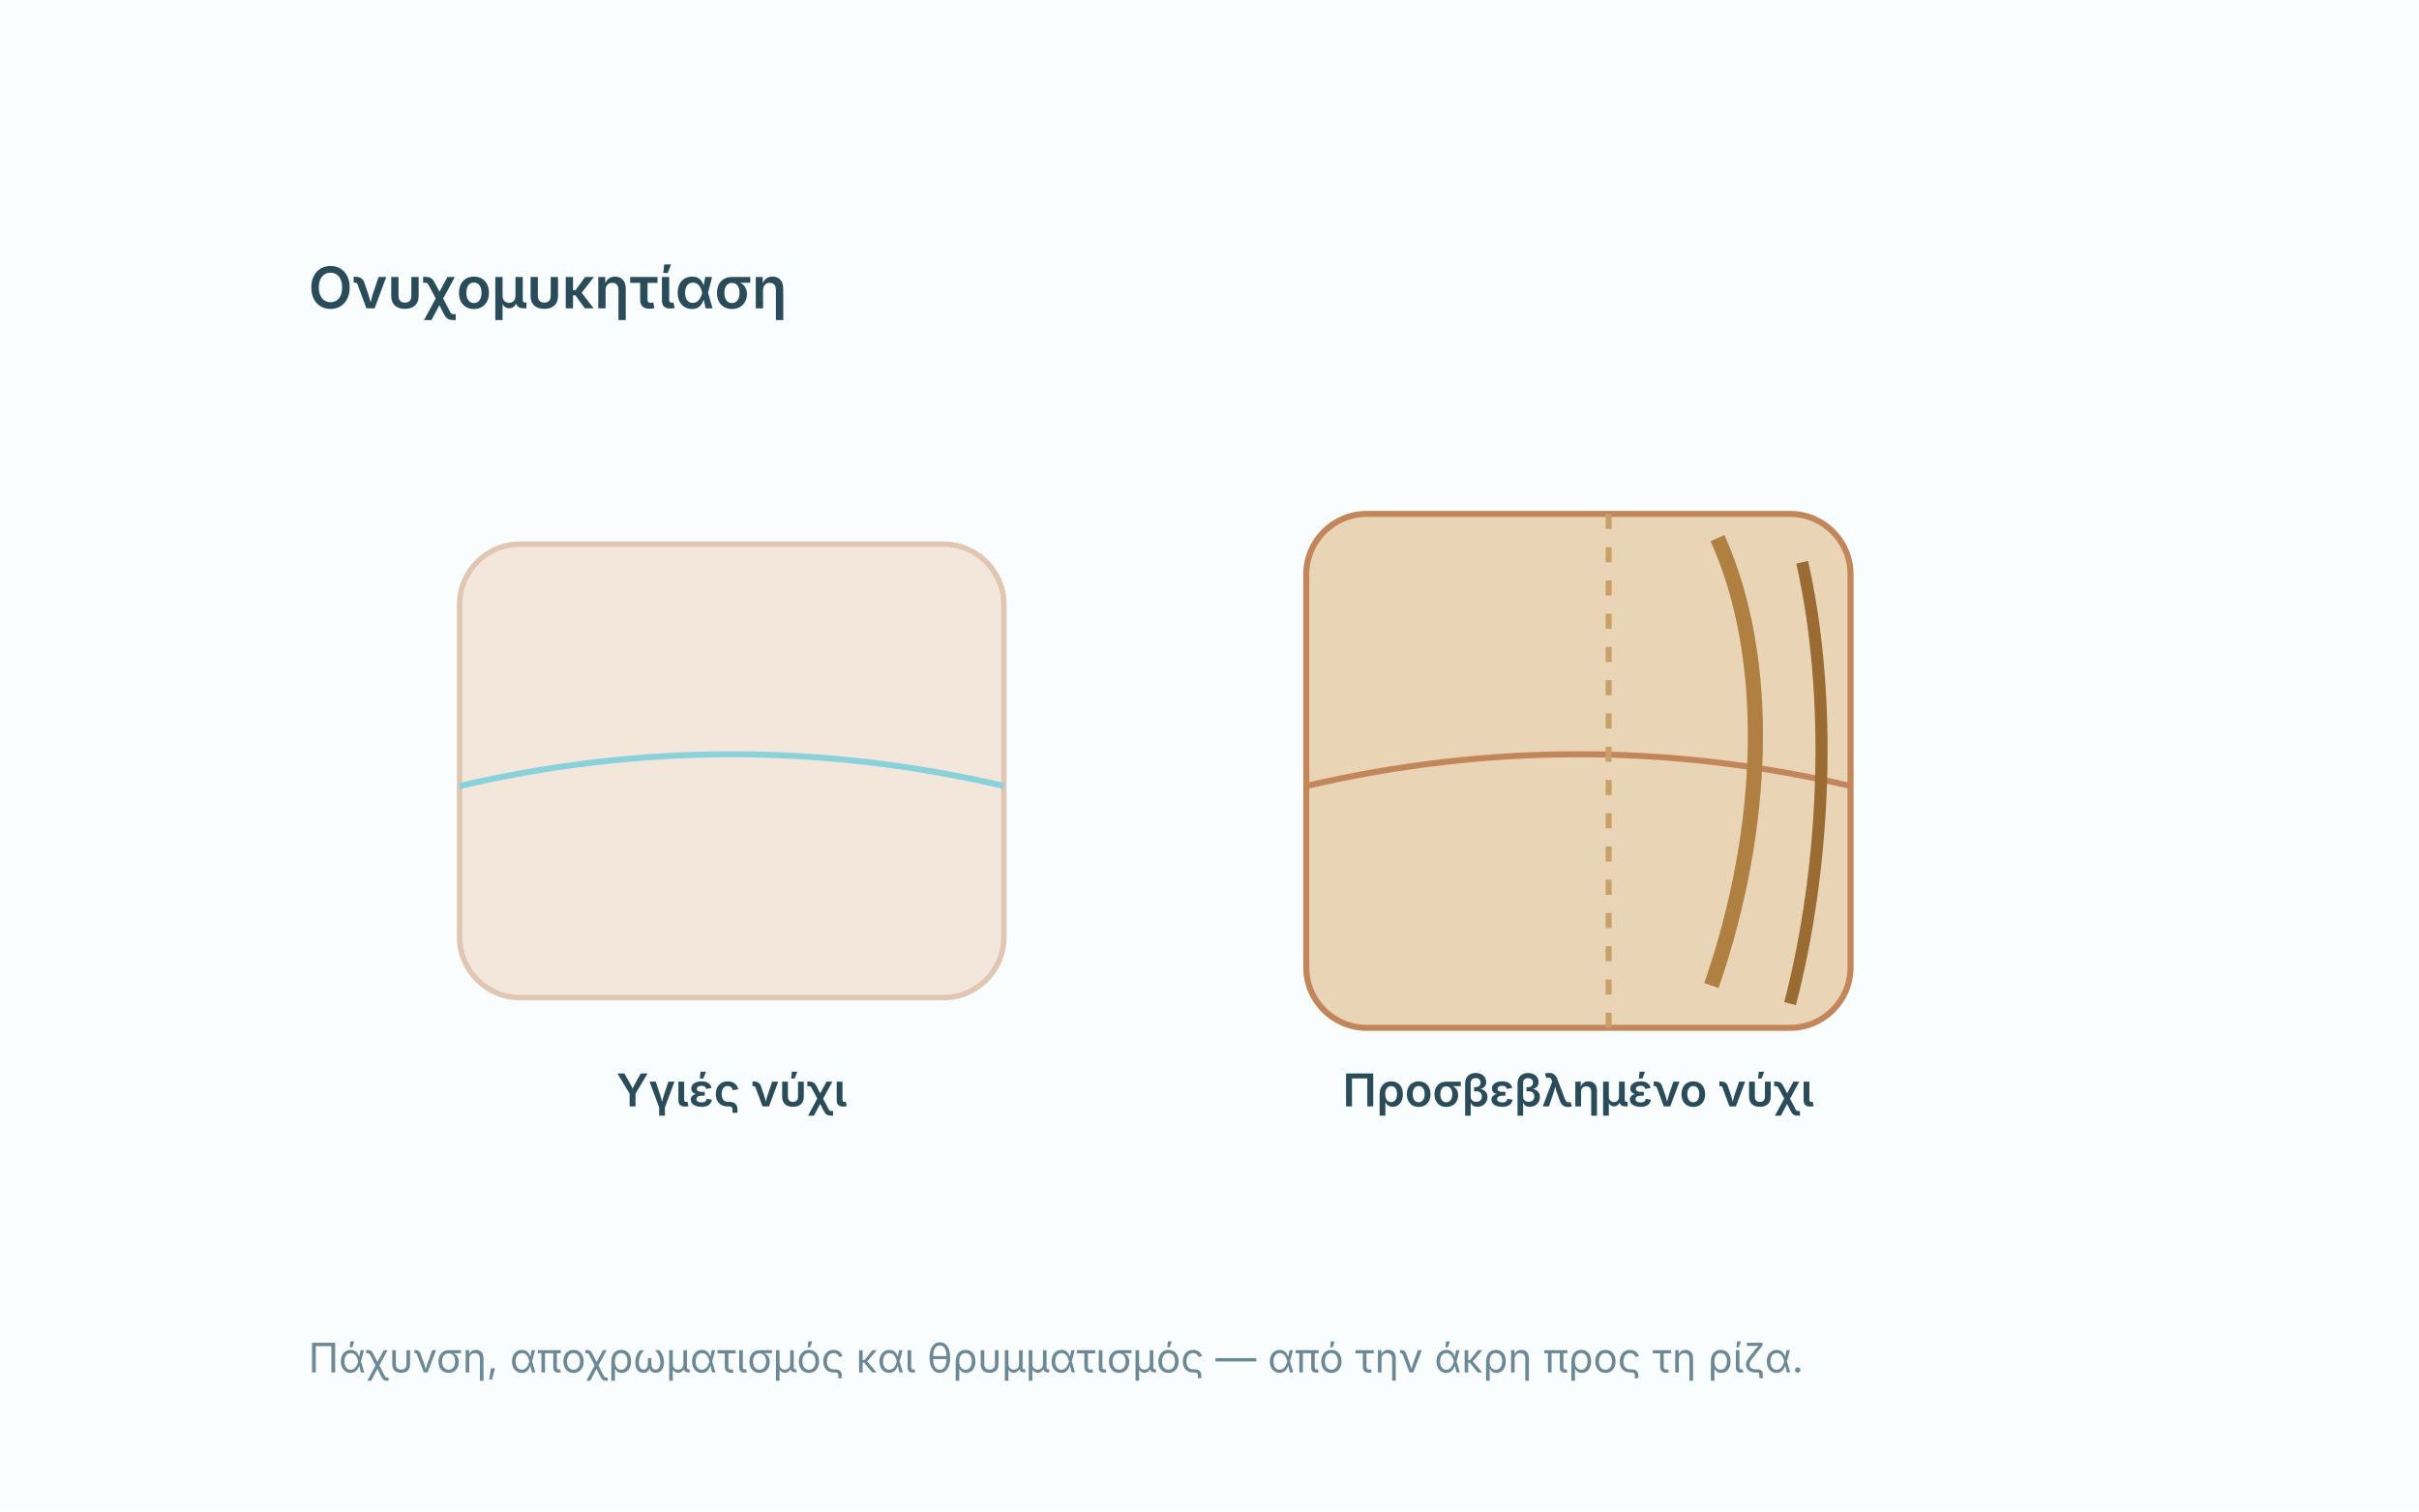
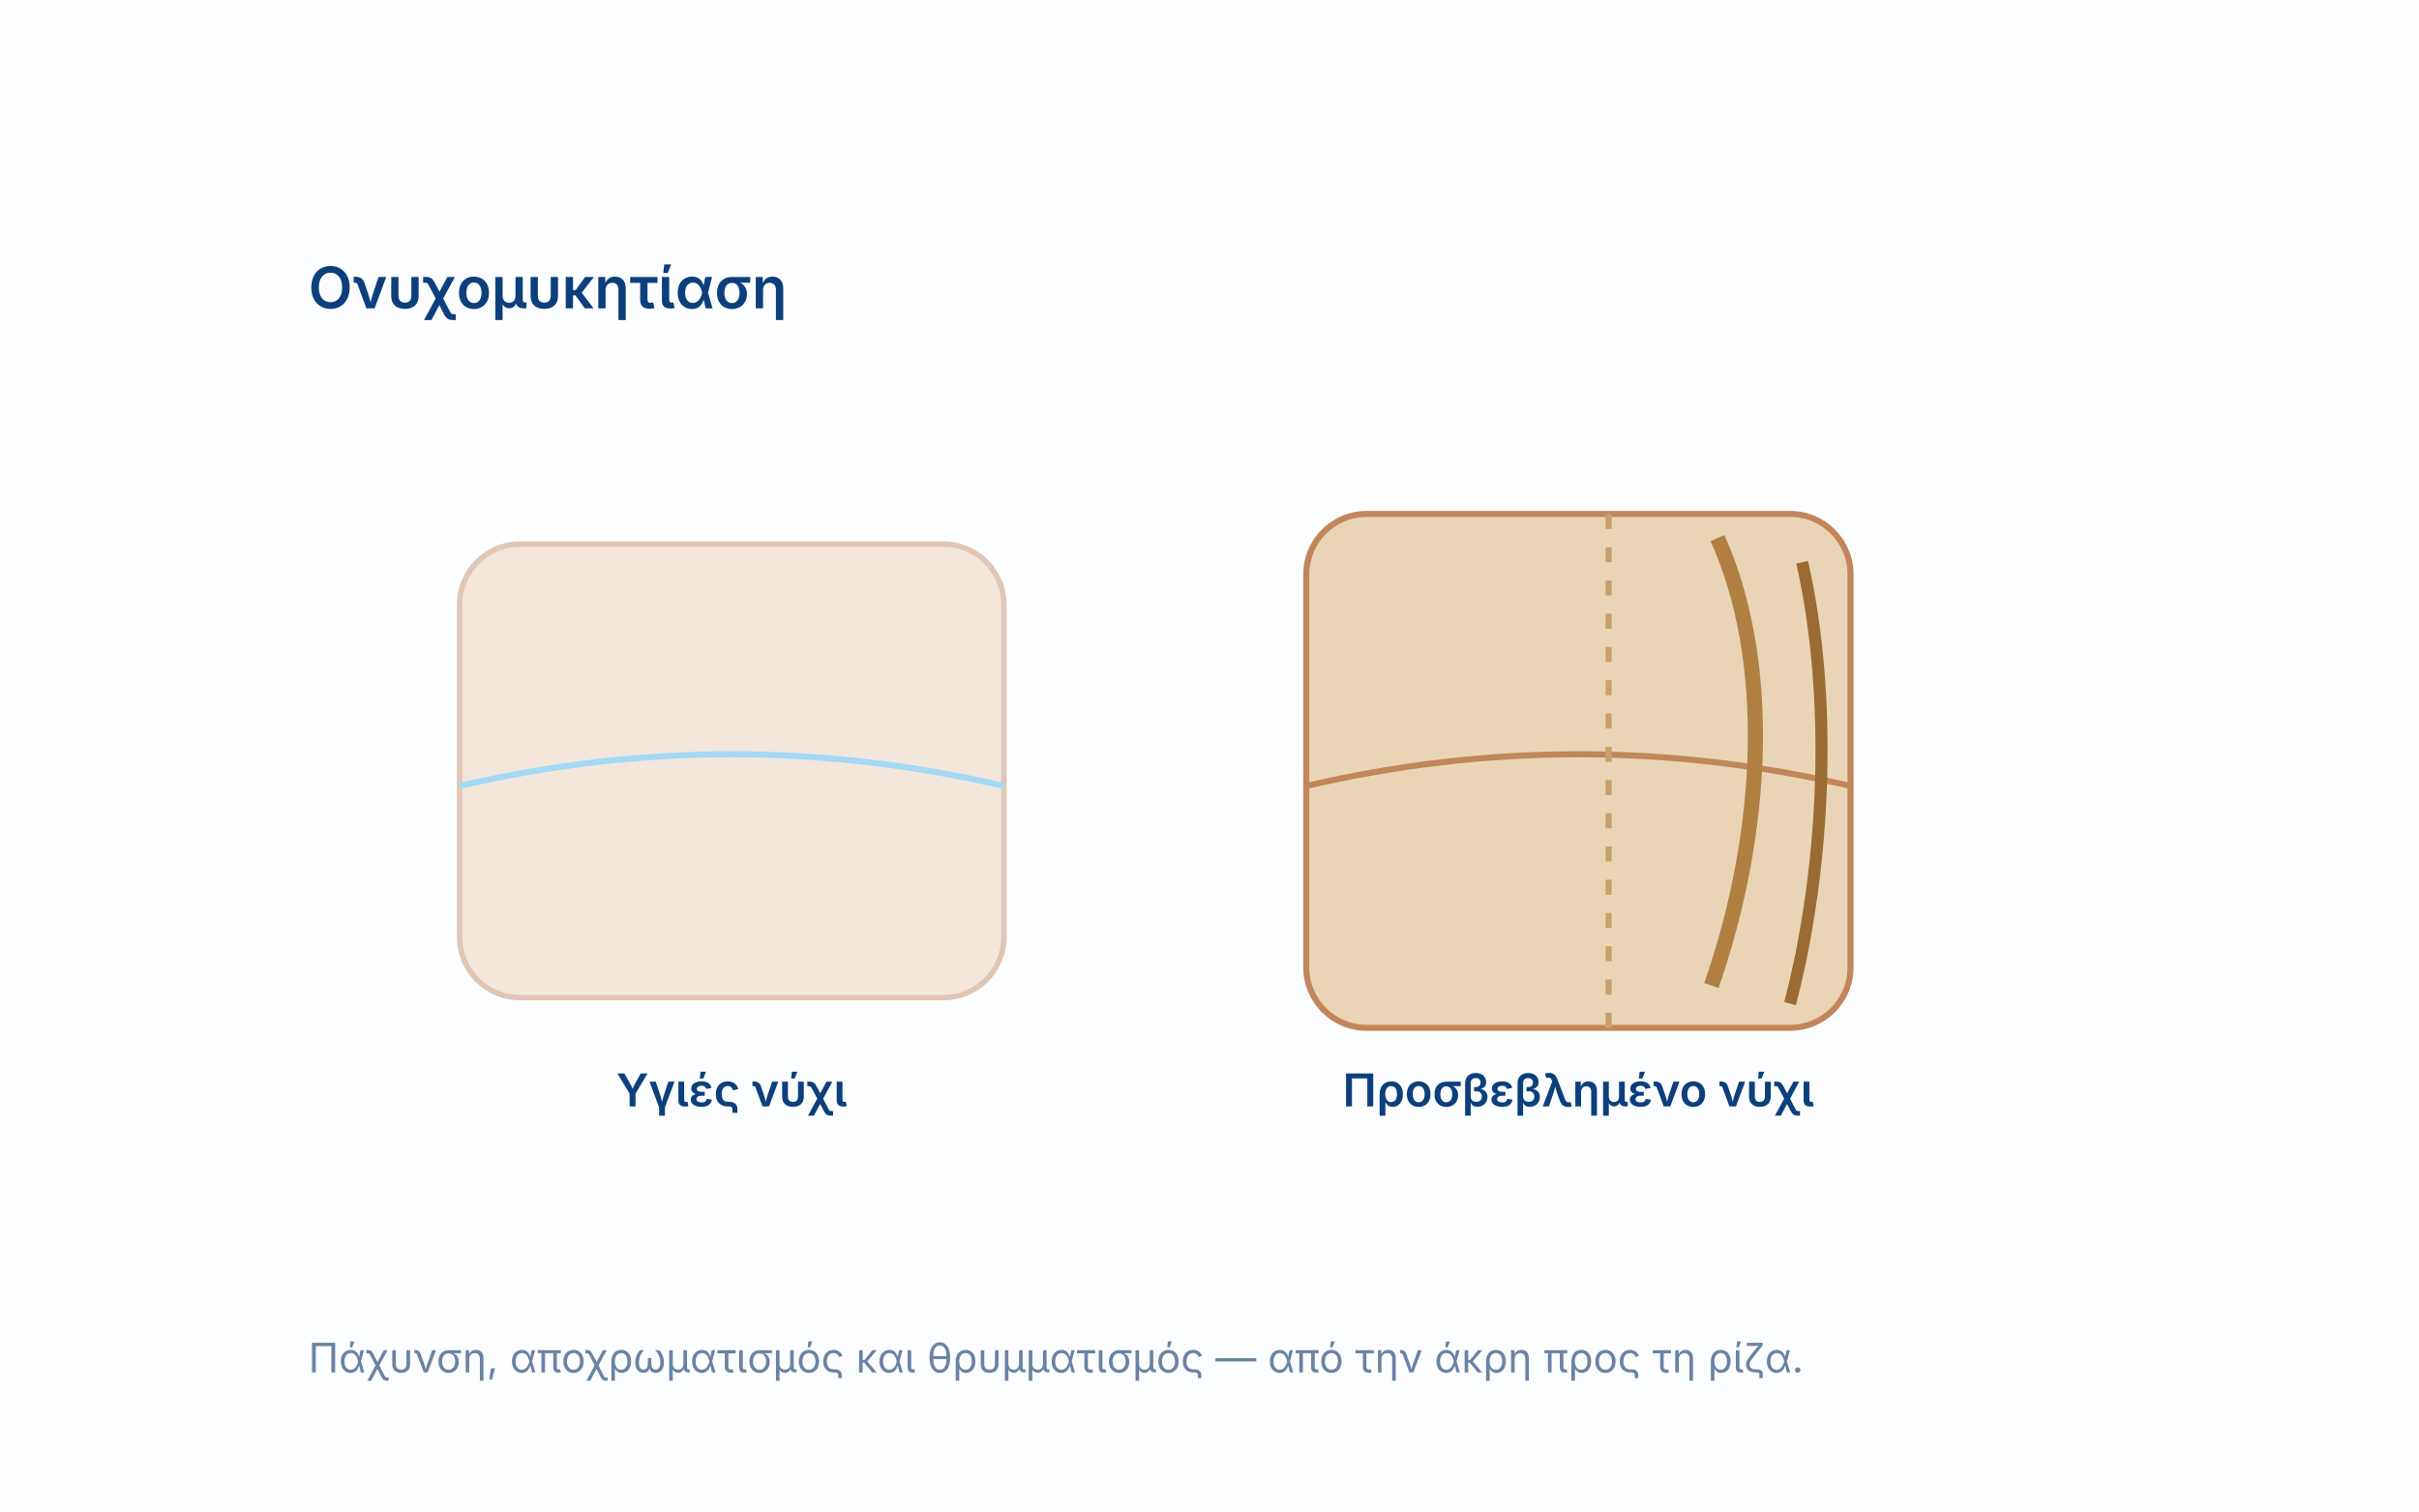
<svg xmlns="http://www.w3.org/2000/svg" viewBox="0 0 800 500" width="800" height="500" role="img" aria-label="Ονυχομυκητίαση">
-   <rect width="800" height="500" fill="#fafdfe" />
+   <rect width="800" height="500" fill="#fbfdff" />
  <g transform="translate(62,10)">
    <g>
      <rect x="90" y="170" width="180" height="150" rx="20" fill="#f3e7dc" stroke="#e0c6b3" stroke-width="1.8" />
-       <path d="M90 250c60-14 120-14 180 0" fill="none" stroke="#89d1db" stroke-width="2" />
-       <text x="180" y="356" font-family="Manrope,Inter,-apple-system,BlinkMacSystemFont,'Segoe UI',Helvetica,Arial,sans-serif" font-size="15" font-weight="560" fill="#2a4b5a" text-anchor="middle">Υγιές νύχι</text>
+       <path d="M90 250c60-14 120-14 180 0" fill="none" stroke="#a3d9f4" stroke-width="2" />
+       <text x="180" y="356" font-family="Manrope,Inter,-apple-system,BlinkMacSystemFont,'Segoe UI',Helvetica,Arial,sans-serif" font-size="15" font-weight="560" fill="#0c3f7c" text-anchor="middle">Υγιές νύχι</text>
    </g>
    <g>
      <rect x="370" y="160" width="180" height="170" rx="20" fill="#e9d5b6" stroke="#c2865a" stroke-width="2" />
      <path d="M370 250c60-14 120-14 180 0" fill="none" stroke="#c2865a" stroke-width="2" />
      <path d="M470 160v170" stroke="#c9a06a" stroke-width="2" stroke-dasharray="5 6" />
      <path d="M506 168c18 40 16 96-2 148" fill="none" stroke="#b07f42" stroke-width="5" />
      <path d="M534 176c10 44 8 100-4 146" fill="none" stroke="#9a6b33" stroke-width="4" />
-       <text x="460" y="356" font-family="Manrope,Inter,-apple-system,BlinkMacSystemFont,'Segoe UI',Helvetica,Arial,sans-serif" font-size="15" font-weight="560" fill="#2a4b5a" text-anchor="middle">Προσβεβλημένο νύχι</text>
+       <text x="460" y="356" font-family="Manrope,Inter,-apple-system,BlinkMacSystemFont,'Segoe UI',Helvetica,Arial,sans-serif" font-size="15" font-weight="560" fill="#0c3f7c" text-anchor="middle">Προσβεβλημένο νύχι</text>
    </g>
-     <text x="40" y="92" font-family="Manrope,Inter,-apple-system,BlinkMacSystemFont,'Segoe UI',Helvetica,Arial,sans-serif" font-size="19" font-weight="560" fill="#2a4b5a" text-anchor="start">Ονυχομυκητίαση</text>
-     <text x="40" y="444" font-family="Manrope,Inter,-apple-system,BlinkMacSystemFont,'Segoe UI',Helvetica,Arial,sans-serif" font-size="13.5" font-weight="420" fill="#6c8894" text-anchor="start">Πάχυνση, αποχρωματισμός και θρυμματισμός — από την άκρη προς τη ρίζα.</text>
+     <text x="40" y="92" font-family="Manrope,Inter,-apple-system,BlinkMacSystemFont,'Segoe UI',Helvetica,Arial,sans-serif" font-size="19" font-weight="560" fill="#0c3f7c" text-anchor="start">Ονυχομυκητίαση</text>
+     <text x="40" y="444" font-family="Manrope,Inter,-apple-system,BlinkMacSystemFont,'Segoe UI',Helvetica,Arial,sans-serif" font-size="13.5" font-weight="420" fill="#6a83a3" text-anchor="start">Πάχυνση, αποχρωματισμός και θρυμματισμός — από την άκρη προς τη ρίζα.</text>
  </g>
</svg>
